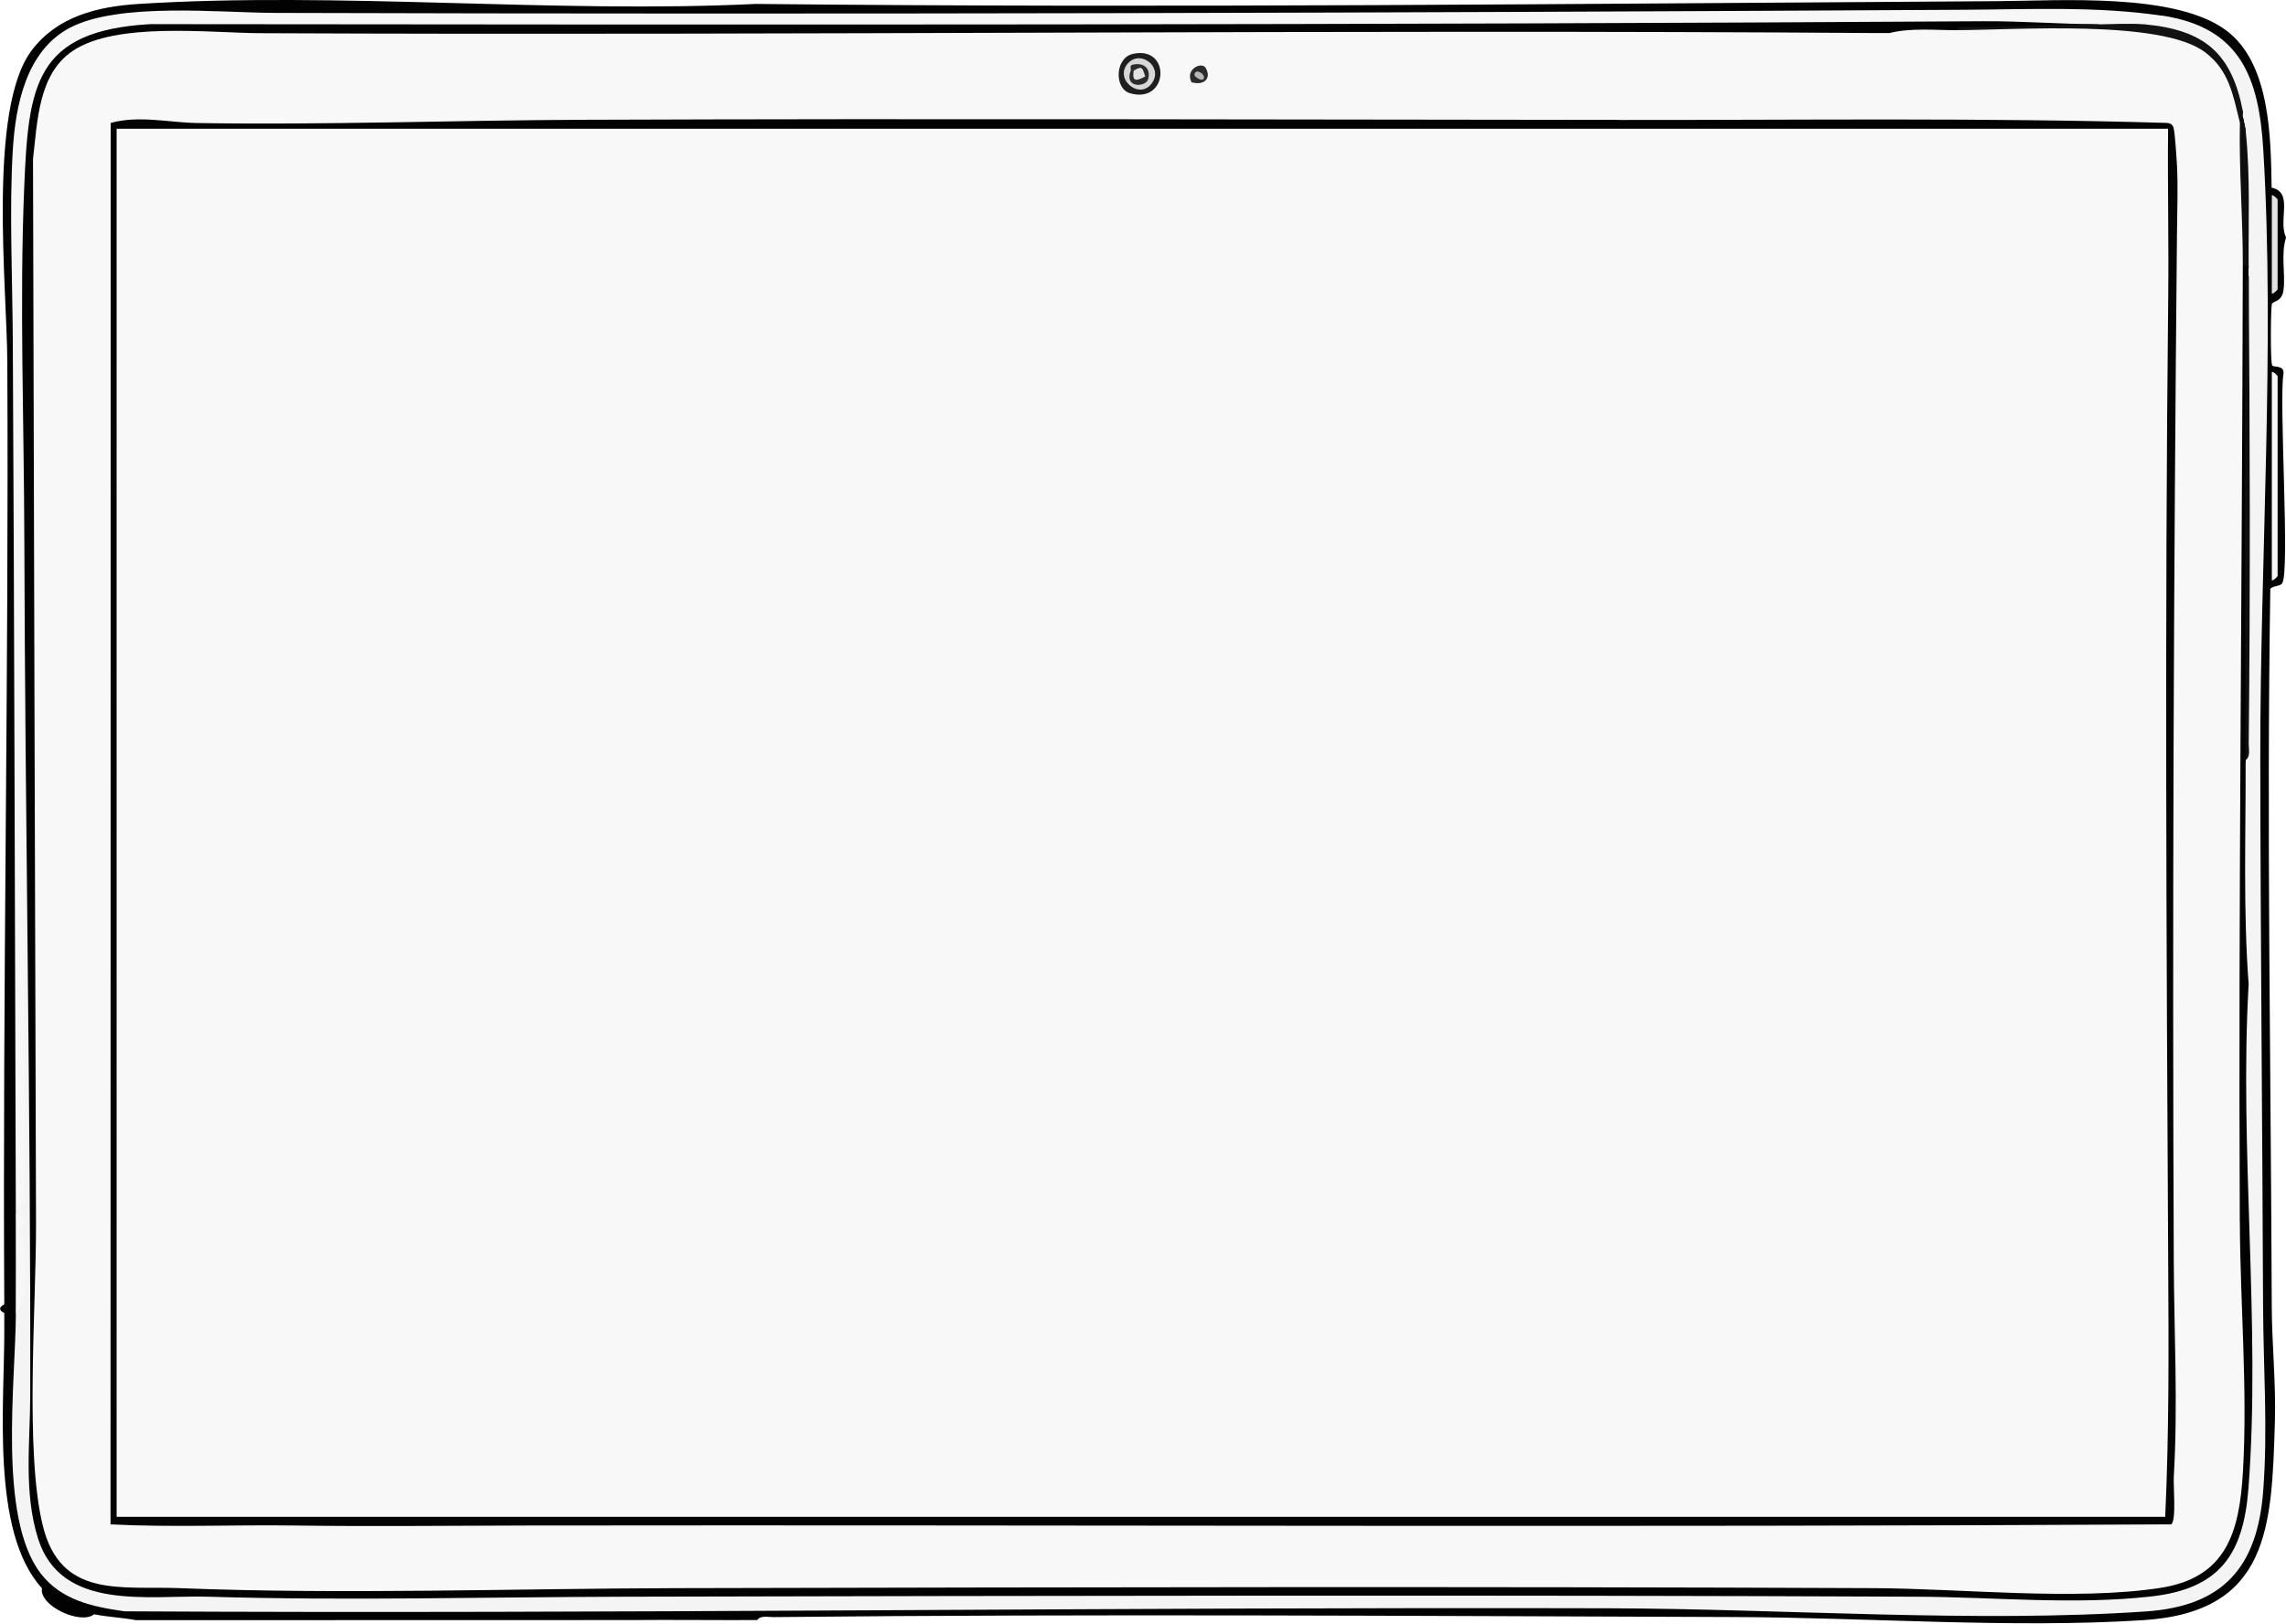
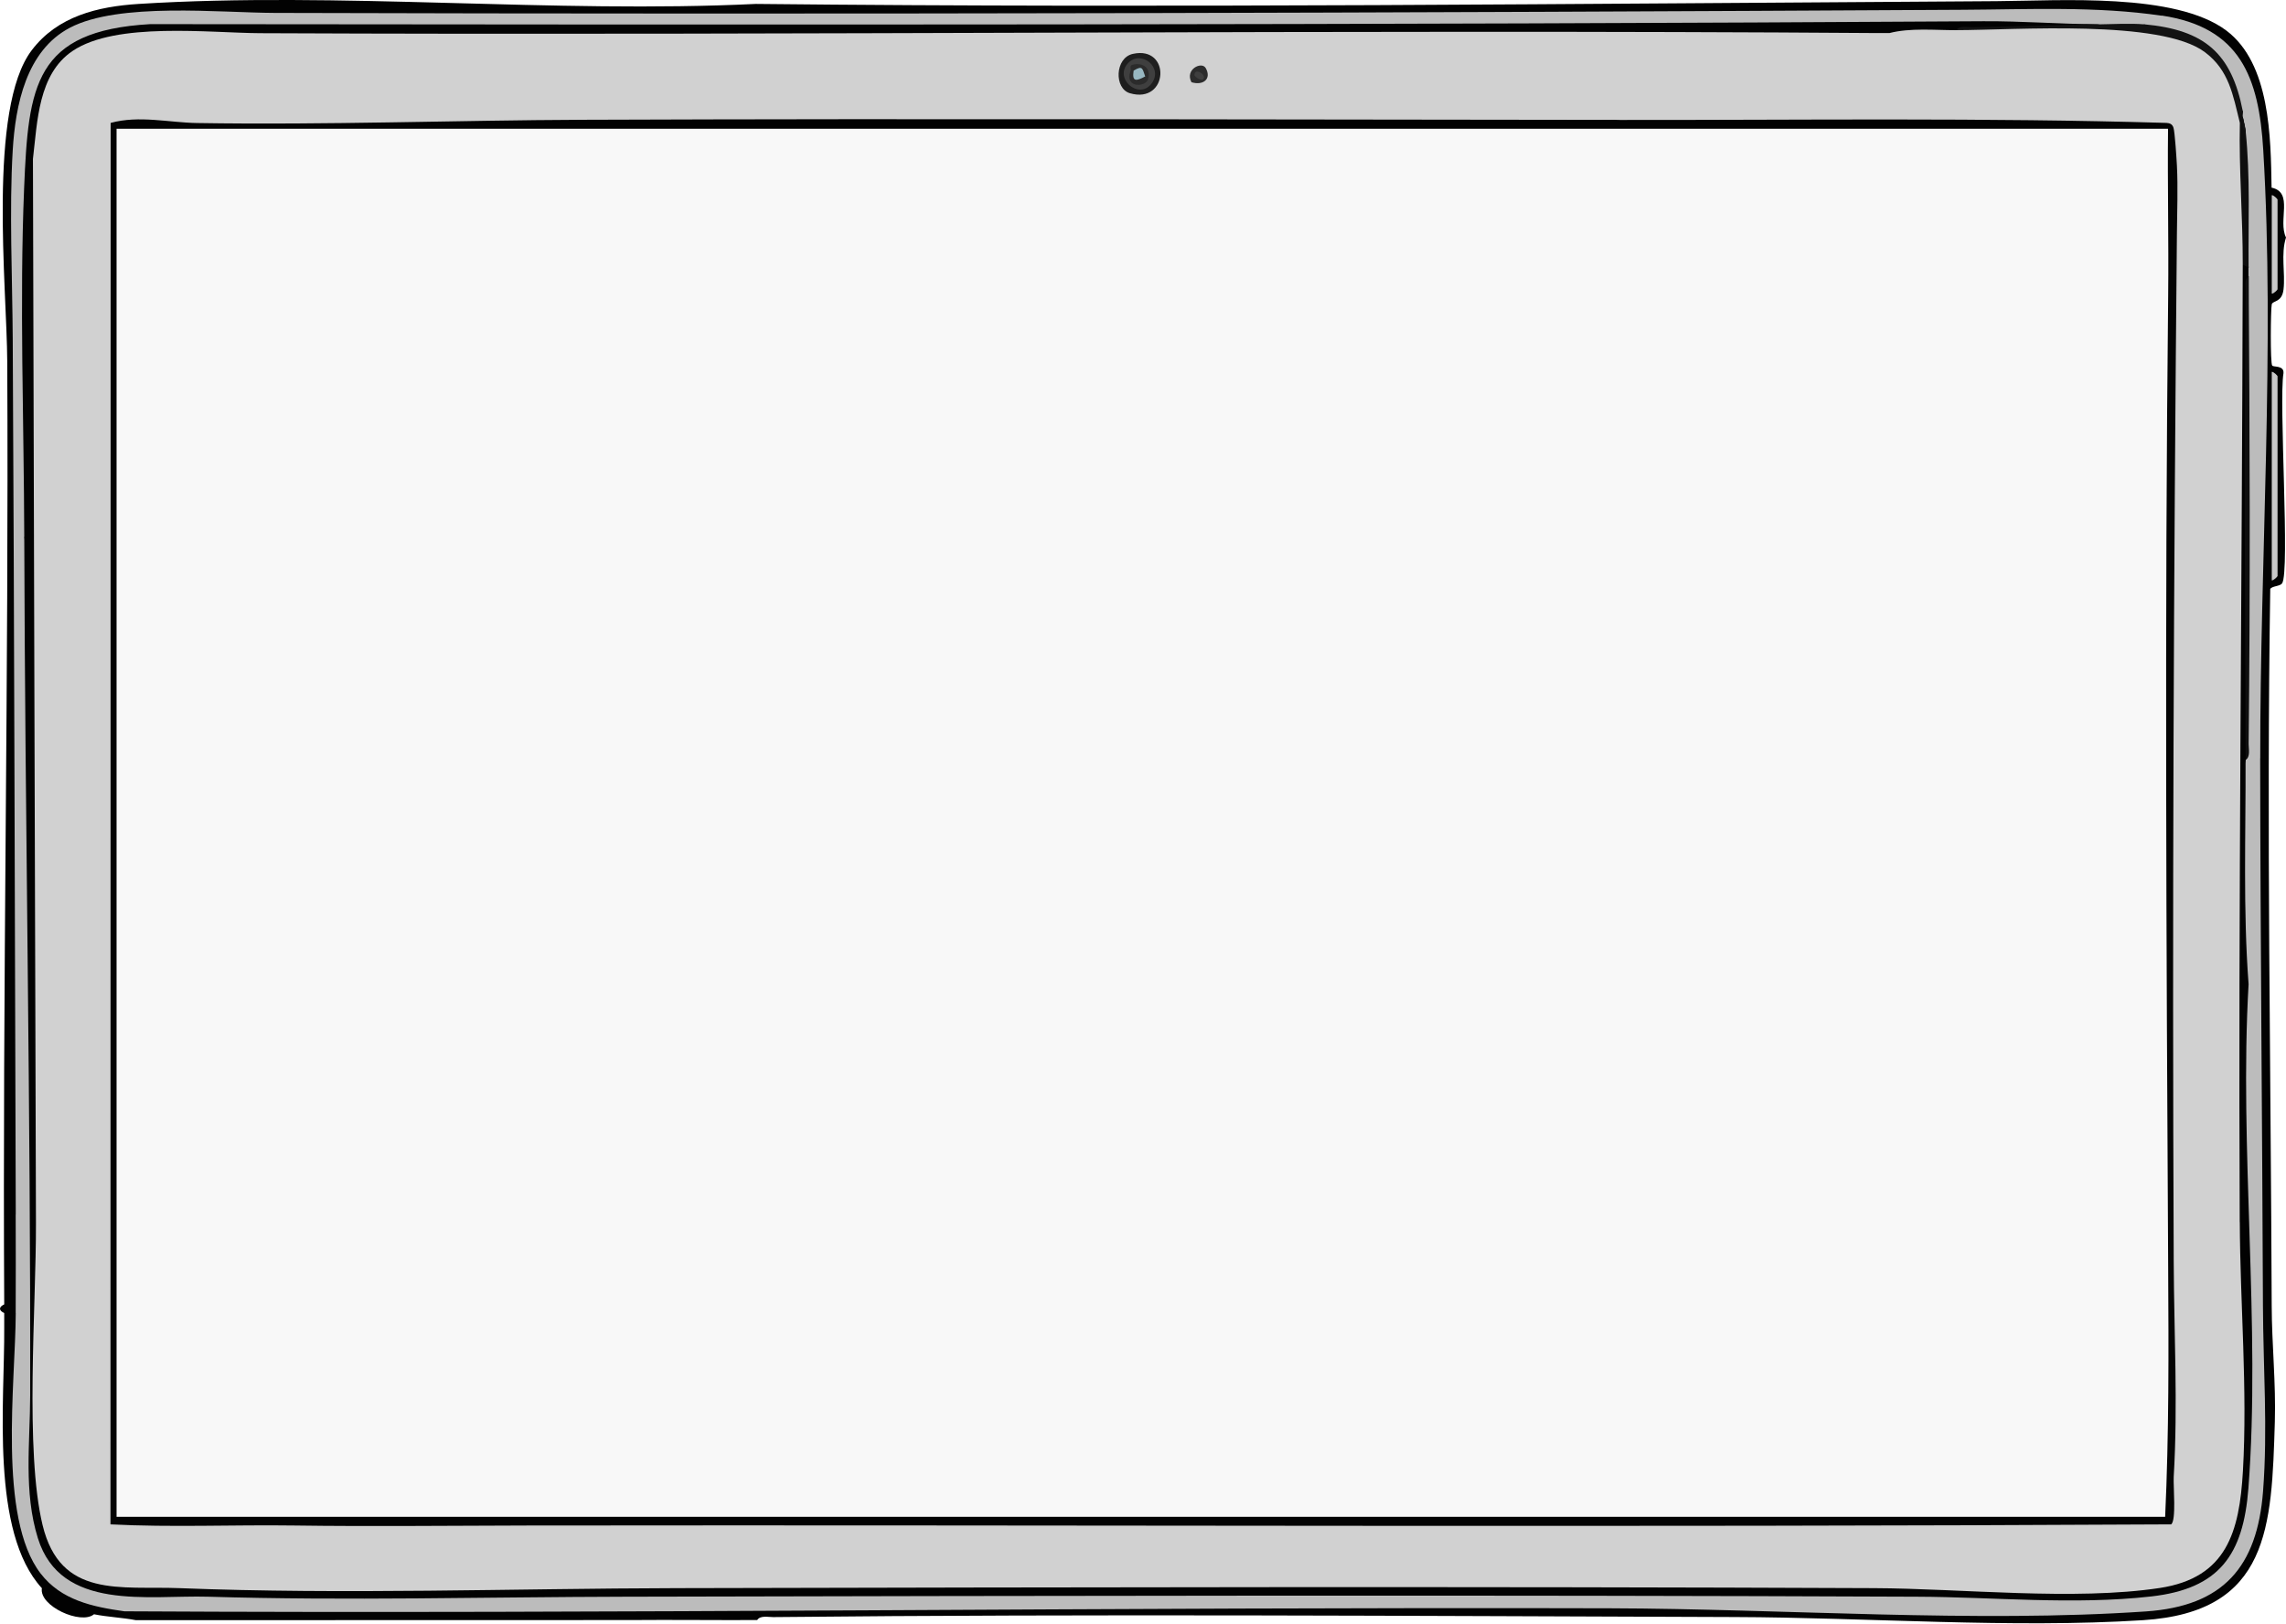
<svg xmlns="http://www.w3.org/2000/svg" id="Layer_2" viewBox="0 0 378.89 269.05">
  <defs>
-     <style>.cls-1{fill:#2b2b2b;}.cls-2{fill:#f8f8f8;}.cls-3{fill:#121212;}.cls-4{fill:#e2e2e2;}.cls-5{fill:#020202;}.cls-6{fill:#030303;}.cls-7{fill:#b8b8b8;}.cls-8{fill:#f7f7f7;}.cls-9{fill:#1e1e1e;}.cls-10{fill:#f4f4f4;}.cls-11{fill:#2c2c2c;}.cls-12{fill:#d7d7d7;}.cls-13{fill:#0e0e0e;}</style>
+     <style>.cls-1{fill:#2c2c2c;}.cls-2{fill:#121212;}.cls-3{fill:#3f3f3f;}.cls-4{fill:#020202;}.cls-5{fill:#c9c9c9;}.cls-6{fill:#1e1e1e;}.cls-7{fill:#97b7c1;}.cls-8{fill:#2b2b2b;}.cls-9{fill:#030303;}.cls-10{fill:#0e0e0e;}.cls-11{fill:#bcbcbc;}.cls-12{fill:#f8f8f8;}.cls-13{fill:#d1d1d1;}</style>
  </defs>
-   <g id="Layer_1-2">
-     <path class="cls-5" d="M330.94.19c10.48-.06,29.64-1.46,38.08,4.88,7.28,5.48,7.35,17.73,7.49,26.03,3.7.78,1.01,5.43,2.39,8.26-.89,2.8-.09,5.85-.41,8.61-.25,2.2-1.79,1.82-1.95,2.47-.18.73-.27,9.79.08,10.16.26.28,1.98-.07,1.86,1.26-.79,4.6,1.1,32.96-.23,34.83-.35.5-1.61.41-1.96.92-.63,39.6.1,79.23.24,118.84.02,6.32.71,12.77.52,19.2-.53,17.4-.86,31.54-21.84,32.88-21.72,1.38-45.81-.45-67.68-.52-53.1-.18-106.3-.54-159.39.01-.81,0-2.14-.31-2.63.49-7.03.03-14.09-.06-21.12,0l-81.86.02c-2.3-.44-4.65-.52-6.94-.98-2.14,1.8-9.13-1.35-8.64-4.32-8.58-9.38-6.15-30.9-6.24-43.2,0-.8,0-1.6,0-2.4-.93-.44-.93-1,0-1.44-.3-52.12.77-104.18.5-156.26-.06-12.36-3.27-41.94,4.05-51.59C9.54,2.68,16.21,1.08,23,.65c33.31-2.08,68.75,1.62,102.28,0,68.48.72,137.22-.04,205.66-.46Z" />
-     <path class="cls-10" d="M2.62,217.63l.63-2.68c.29-4.51.41-9.65-.63-13.64,0-.32,0-.64,0-.96.35-1.28.59-1.75.72-1.43l-.17-109.34.89-.59.67,7.46c.48,47.43.96,95.7.46,142.55.02,11.52.71,24,14.33,24.72l38.09.61c96.7-.8,196.63-.92,292.49.2,22.63,1.2,23.31-15.14,22.57-34.3-.84-34.24-1.13-68.44-.88-102.6l.44-1.69c.2-26.16.36-52.88.48-80.16-.7-.45-.7-.99,0-1.44-.8-7.32-.95-15.22-.48-22.56l-.48-2.4c-.45-.1-.22-.57,0-.96l-.57-.47c-1.28-8.39-7.09-12.48-15.23-13.24l-.52-.69c.72-.63,1.68-1.11,2.88-1.44,12.98,1.94,16.1,10.19,16.82,22.3,1.94,32.46-.54,68.12-.5,100.82.03,30.05.35,60.49.46,90.74.04,10.22.81,20.43.02,30.69-.97,12.61-6.62,19.07-19.41,19.95-28.22,1.93-60.27-.44-88.8-.52-82.11-.23-164.13.96-246.26.5-5.29-.75-10.47-1.83-13.89-6.27-7.13-9.26-4.16-31.69-4.12-43.16Z" />
-     <path class="cls-8" d="M358.3,2.59c.04,1.72-1.53,1.52-2.88,1.44-1.82,1.04-5.56.54-7.68,0-106.24.66-215.41,1.06-322.81.58-11.33.58-17.41,3.64-19.28,14.79-.87,5.14-.92,10.48-.95,16.11-.08,16.36-.04,32.73.14,49.09.05,1.52-.21,2.98-.78,4.39v110.18s-1.44,1.18-1.44,1.18c-.17-48.01-.23-96.22-.5-144.22-.06-10.05-.59-21.34,0-31.24.45-7.46,2.22-16.49,9.47-20.29C19.7.34,36.42,2.11,45.55,2.14c93.27.27,186.65,0,279.84-.52,10.86-.06,22.17-.62,32.9.98Z" />
-     <path class="cls-8" d="M376.54,96.19v-34.56c.31-.04.96.64.96.72v33.12c0,.08-.65.76-.96.72Z" />
-     <path class="cls-8" d="M2.62,201.31c2.9.69.66,1.82.65,2.64,0,.25.78,1.14.82,2.37.11,3.35.76,8.93-1.48,11.31.02-5.43.02-10.89,0-16.32Z" />
-     <path class="cls-4" d="M376.54,48.67v-16.32c.31-.04.96.64.96.72v14.88c0,.08-.65.76-.96.72Z" />
-     <path class="cls-5" d="M347.74,4.03c-7.97.31-15.81.63-23.52.96-1.27,1.22-6.1,1.22-8.05.97-.58-.78-1.58-.95-2.99-.49-.44.92-1,.93-1.44,0-.09.43-.25.41-.48,0-7.44.43-14.89.82-22.35.83-87.44.2-182.14.15-265.83,0-14.16,1.36-15.61,7.43-16.65,20.06.25,58.8.46,117.59-.46,176.38l.96,1.32c-.59,13.27-.64,26.56-.17,39.85.96,12.45,2.78,17.75,15.28,18.24,10.3.4,22.01.59,33.1.58,84.48-.83,170.22-.77,255.42-.49,14.84.91,29.65,1.03,44.44.35,13.28-1.21,15.42-8.28,15.87-20.41-.82-58.92-.7-119.73-.16-179.68.03-3.11.18-6.21.35-9.32s.41-6.21.66-9.32c.52-1.03.71-.44.96.48,0,.48,0,.96,0,1.44-.17,26.24-.33,52.96-.48,80.16.04,12.37-.43,24.87.5,37.18-1.58,27.19,2.03,56.61-.03,83.54-.85,11.06-4.82,16.67-16.14,17.94-12.83,1.44-26,.09-38.8.04-71.36-.31-142.76-.16-214.13,0-23.03.05-46.01.69-69.08,0-9.91-.29-24.43,2.5-28.23-9.69-2.39-7.66-1.3-15.82-1.28-23.63.09-47.36-.85-95.09-.98-142.34-.05-18.92-.8-39.08-.02-57.86.7-16.94,1.73-26.02,20.88-27.12,101.27.12,202.64.15,303.84-.48,6.38-.04,12.62.47,18.98.5Z" />
-     <path class="cls-3" d="M355.42,4.03c9.98.92,14.45,4.78,16.32,14.4l-.48,1.92-1.13-.58c-1.59-11.59-9.01-13.02-19.34-13.81-8.6-.37-17.18-.37-25.75,0l-.81-.96c.5-.8,1.82-.48,2.63-.49,6.94-.09,14.14-.39,20.89-.47,2.41-.03,5.34-.21,7.68,0Z" />
-     <path class="cls-13" d="M372.22,125.95c-.09-25.81-.33-51.71,0-77.53.01-.81-.31-2.13.49-2.63.19,25.81.28,51.71,0,77.53,0,.81.31,2.13-.49,2.63Z" />
-     <path class="cls-13" d="M371.74,19.39l.48,2.4c.77,7.48.42,15.02.48,22.56l-.96-.48c-.25-.42-.47-.84-.64-1.29-.78-2.07-1.24-19.04-.5-20.96.17-.44.41-.86.66-1.27.01-.63-.24-1.59.48-1.92.06.29-.05.66,0,.96Z" />
-     <path class="cls-3" d="M372.22,21.79c-.78-.41-.45-1.63-.48-2.4.11.65.37,1.3.48,2.4Z" />
-     <path class="cls-2" d="M371.23,202.54c-.24-52.89.39-105.85.5-158.66.02-7.77-.65-15.94-.48-23.52-1.14-4.6-1.77-8.7-5.8-11.72-7.32-5.48-31.42-3.65-41.24-3.64-3.56,0-7.64-.4-11.04.48-.48-.01-.96,0-1.44,0-.16,0-.32,0-.48,0-89.38-.64-178.66.43-268.1.02-8.41-.04-23.88-1.92-31.1,2.94-5.73,3.85-5.84,11.75-6.58,17.9.16,58.81.31,117.61.5,176.42.04,13.67-1.88,37.7,1.1,50.02,2.96,12.2,12.93,10.06,22.68,10.44,27.48,1.08,55.06.06,82.52,0,66.09-.15,132.2-.29,198.29,0,14.53.06,33.3,2.12,47.44-.03,11.07-1.69,13.18-9.3,13.76-19.36.78-13.66-.46-27.67-.52-41.28ZM357.26,247.21c-112.81.37-224.79.37-335.95,0l.03-226.39-.96-.46c1.41.64,3.1.77,5.05.39,6.84.6,14.35.72,22.43.68,62-.35,125.69-.5,188.86-.62,10.29-.02,20.57-.46,30.85-.92l4.26.64c28.61.07,57.11.36,85.5.89l.48,5.57c-.27,74.46-.46,147.87-.56,220.23Z" />
-     <path class="cls-6" d="M268.51,19.88c30.18.03,60.45-.4,90.59.49.56.03.97.22,1.15.8.23.73.51,5.09.57,6.27.19,3.6.03,7.65,0,11.3-.54,56.69-.78,113.57-.53,170.34.05,11.99.71,23.63,0,35.69-.09,1.53.46,7.25-.43,7.88-90.72.51-181.55.07-272.31.19-12.9.02-25.89.18-38.82,0-10.13-.14-20.29.33-30.41-.19l.03-232.28c4.72-1.29,9.68-.05,14.31.02,21.37.35,42.83-.46,64.12-.54,57.24-.21,114.5-.03,171.73.02Z" />
-     <path class="cls-9" d="M187.77,8.93c6.39-1.42,5.94,8.4-.49,6.52-2.63-.77-2.5-5.86.49-6.52Z" />
-     <path class="cls-11" d="M199.85,11.28c1.02,1.81-.42,2.94-2.36,2.35-1.14-2.13,1.7-3.51,2.36-2.35Z" />
-     <path class="cls-12" d="M187.05,10.39c2.16-2.16,5.89.86,3.77,3.53s-6.3-1-3.77-3.53Z" />
-     <path class="cls-7" d="M199.41,13.15c-.28.28-1.43-.4-1.43-.72,0-1.33,2.15,0,1.43.72Z" />
-     <path class="cls-1" d="M187.71,10.73c-.57.14-.2.74-.3.98-1.14,2.96,2.51,2.74,2.88,1.44.53-1.88-.81-2.85-2.58-2.42Z" />
-     <path class="cls-4" d="M189.82,12.67c-1.53.82-2.2.9-1.92-.96,1.58-.98,1.45-.24,1.92.96Z" />
-     <path id="screen-area" class="cls-2" d="M19.33,21.34h340.02c-.1,9.21.12,18.45.02,27.68-.58,53.62-.3,107.38,0,161,.08,13.8.14,27.62-.5,41.38H19.33V21.34Z" />
+   <g id="Layer_2-2">
+     <g id="Layer_1-2">
+       <path class="cls-4" d="M330.93.19c10.48-.06,29.64-1.46,38.08,4.88,7.28,5.48,7.35,17.73,7.49,26.03,3.7.78,1.01,5.43,2.39,8.26-.89,2.8-.09,5.85-.41,8.61-.25,2.2-1.79,1.82-1.95,2.47-.18.73-.27,9.79.08,10.16.26.28,1.98-.07,1.86,1.26-.79,4.6,1.1,32.96-.23,34.83-.35.5-1.61.41-1.96.92-.63,39.6.1,79.23.24,118.84.02,6.32.71,12.77.52,19.2-.53,17.4-.86,31.54-21.84,32.88-21.72,1.38-45.81-.45-67.68-.52-53.1-.18-106.3-.54-159.39.01-.81,0-2.14-.31-2.63.49-7.03.03-14.09-.06-21.12,0l-81.86.02c-2.3-.44-4.65-.52-6.94-.98-2.14,1.8-9.13-1.35-8.64-4.32-8.58-9.38-6.15-30.9-6.24-43.2v-2.4c-.93-.44-.93-1,0-1.44-.3-52.12.77-104.18.5-156.26-.06-12.36-3.27-41.94,4.05-51.59C9.53,2.68,16.2,1.08,22.99.65c33.31-2.08,68.75,1.62,102.28,0,68.48.72,137.22-.04,205.66-.46Z" />
+       <path class="cls-11" d="M374.62,125.7c-.04-32.7,2.44-68.36.5-100.82-.72-12.11-3.84-20.36-16.82-22.3-.02,0-.03.01-.05.02-10.72-1.59-22.02-1.04-32.87-.98-93.19.52-186.57.79-279.84.52-9.13-.03-25.85-1.8-33.96,2.46C4.33,8.4,2.56,17.43,2.11,24.89c-.59,9.9-.06,21.19,0,31.24.27,48,.33,96.21.5,144.22v.96h-.01c.02,5.43.02,10.89,0,16.32,0,0,0-.01.01-.02v.02s0,0,0,0c-.04,11.47-3.01,33.9,4.12,43.16,3.42,4.44,8.6,5.52,13.89,6.27,82.13.46,164.15-.73,246.26-.5,28.53.08,60.58,2.45,88.8.52,12.79-.88,18.44-7.34,19.41-19.95.79-10.26.02-20.47-.02-30.69-.11-30.25-.43-60.69-.46-90.74ZM350.09,264.53c-95.86-1.12-195.79-1-292.49-.2l-38.09-.61c-13.62-.72-14.31-13.2-14.33-24.72.5-46.85.02-95.12-.46-142.55l-.67-7.46c.57-1.41.83-2.87.78-4.39-.18-16.36-.22-32.73-.14-49.09.03-5.63.08-10.97.95-16.11,1.87-11.15,7.95-14.21,19.28-14.79,107.4.48,216.57.08,322.81-.58,2.12.54,5.86,1.04,7.68,0,0,0,.01,0,.02,0l.51.68c8.14.76,13.95,4.85,15.23,13.24l.57.47c-.22.39-.45.86,0,.96l.48,2.4c-.47,7.34-.32,15.24.48,22.56-.7.45-.7.99,0,1.44-.12,27.28-.28,54-.48,80.16l-.44,1.69c-.25,34.16.04,68.36.88,102.6.74,19.16.06,35.5-22.57,34.3Z" />
+       <path class="cls-5" d="M376.53,96.19v-34.56c.31-.04.96.64.96.72v33.12c0,.08-.65.76-.96.72Z" />
+       <path class="cls-5" d="M376.53,48.67v-16.32c.31-.04.96.64.96.72v14.88c0,.08-.65.76-.96.72Z" />
+       <path class="cls-4" d="M347.73,4.03c-7.97.31-15.81.63-23.52.96-1.27,1.22-6.1,1.22-8.05.97-.58-.78-1.58-.95-2.99-.49-.44.92-1,.93-1.44,0-.09.43-.25.41-.48,0-7.44.43-14.89.82-22.35.83-87.44.2-182.14.15-265.83,0-14.16,1.36-15.61,7.43-16.65,20.06.25,58.8.46,117.59-.46,176.38l.96,1.32c-.59,13.27-.64,26.56-.17,39.85.96,12.45,2.78,17.75,15.28,18.24,10.3.4,22.01.59,33.1.58,84.48-.83,170.22-.77,255.42-.49,14.84.91,29.65,1.03,44.44.35,13.28-1.21,15.42-8.28,15.87-20.41-.82-58.92-.7-119.73-.16-179.68.03-3.11.18-6.21.35-9.32s.41-6.21.66-9.32c.52-1.03.71-.44.96.48v1.44c-.17,26.24-.33,52.96-.48,80.16.04,12.37-.43,24.87.5,37.18-1.58,27.19,2.03,56.61-.03,83.54-.85,11.06-4.82,16.67-16.14,17.94-12.83,1.44-26,.09-38.8.04-71.36-.31-142.76-.16-214.13,0-23.03.05-46.01.69-69.08,0-9.91-.29-24.43,2.5-28.23-9.69-2.39-7.66-1.3-15.82-1.28-23.63.09-47.36-.85-95.09-.98-142.34-.05-18.92-.8-39.08-.02-57.86.7-16.94,1.73-26.02,20.88-27.12,101.27.12,202.64.15,303.84-.48,6.38-.04,12.62.47,18.98.5h.03Z" />
+       <path class="cls-2" d="M355.41,4.03c9.98.92,14.45,4.78,16.32,14.4l-.48,1.92-1.13-.58c-1.59-11.59-9.01-13.02-19.34-13.81-8.6-.37-17.18-.37-25.75,0l-.81-.96c.5-.8,1.82-.48,2.63-.49,6.94-.09,14.14-.39,20.89-.47,2.41-.03,5.34-.21,7.68,0h0Z" />
+       <path class="cls-10" d="M372.21,125.95c-.09-25.81-.33-51.71,0-77.53.01-.81-.31-2.13.49-2.63.19,25.81.28,51.71,0,77.53,0,.81.31,2.13-.49,2.63Z" />
+       <path class="cls-10" d="M371.73,19.39l.48,2.4c.77,7.48.42,15.02.48,22.56l-.96-.48c-.25-.42-.47-.84-.64-1.29-.78-2.07-1.24-19.04-.5-20.96.17-.44.41-.86.66-1.27.01-.63-.24-1.59.48-1.92.06.29-.05.66,0,.96h0Z" />
+       <path class="cls-2" d="M372.21,21.79c-.78-.41-.45-1.63-.48-2.4.11.65.37,1.3.48,2.4Z" />
+       <path class="cls-13" d="M371.22,202.54c-.24-52.89.39-105.85.5-158.66.02-7.77-.65-15.94-.48-23.52-1.14-4.6-1.77-8.7-5.8-11.72-7.32-5.48-31.42-3.65-41.24-3.64-3.56,0-7.64-.4-11.04.48-.48-.01-.96,0-1.44,0h-.48c-89.38-.64-178.66.43-268.1.02-8.41-.04-23.88-1.92-31.1,2.94-5.73,3.85-5.84,11.75-6.58,17.9.16,58.81.31,117.61.5,176.42.04,13.67-1.88,37.7,1.1,50.02,2.96,12.2,12.93,10.06,22.68,10.44,27.48,1.08,55.06.06,82.52,0,66.09-.15,132.2-.29,198.29,0,14.53.06,33.3,2.12,47.44-.03,11.07-1.69,13.18-9.3,13.76-19.36.78-13.66-.46-27.67-.52-41.28h-.01ZM357.25,247.21c-112.81.37-224.79.37-335.95,0l.03-226.39-.96-.46c1.41.64,3.1.77,5.05.39,6.84.6,14.35.72,22.43.68,62-.35,125.69-.5,188.86-.62,10.29-.02,20.57-.46,30.85-.92l4.26.64c28.61.07,57.11.36,85.5.89l.48,5.57c-.27,74.46-.46,147.87-.56,220.23h0Z" />
+       <path class="cls-9" d="M268.5,19.88c30.18.03,60.45-.4,90.59.49.56.03.97.22,1.15.8.23.73.51,5.09.57,6.27.19,3.6.03,7.65,0,11.3-.54,56.69-.78,113.57-.53,170.34.05,11.99.71,23.63,0,35.69-.09,1.53.46,7.25-.43,7.88-90.72.51-181.55.07-272.31.19-12.9.02-25.89.18-38.82,0-10.13-.14-20.29.33-30.41-.19l.03-232.28c4.72-1.29,9.68-.05,14.31.02,21.37.35,42.83-.46,64.12-.54,57.24-.21,114.5-.03,171.73.02h0Z" />
+       <path class="cls-6" d="M187.76,8.93c6.39-1.42,5.94,8.4-.49,6.52-2.63-.77-2.5-5.86.49-6.52Z" />
+       <path class="cls-1" d="M199.84,11.28c1.02,1.81-.42,2.94-2.36,2.35-1.14-2.13,1.7-3.51,2.36-2.35Z" />
+       <path class="cls-3" d="M187.04,10.39c2.16-2.16,5.89.86,3.77,3.53s-6.3-1-3.77-3.53Z" />
+       <path class="cls-3" d="M199.4,13.15c-.28.28-1.43-.4-1.43-.72,0-1.33,2.15,0,1.43.72Z" />
+       <path class="cls-8" d="M187.7,10.73c-.57.14-.2.74-.3.98-1.14,2.96,2.51,2.74,2.88,1.44.53-1.88-.81-2.85-2.58-2.42Z" />
+       <path class="cls-7" d="M189.81,12.67c-1.53.82-2.2.9-1.92-.96,1.58-.98,1.45-.24,1.92.96Z" />
+       <path id="screen-area" class="cls-12" d="M19.32,21.34h340.02c-.1,9.21.12,18.45.02,27.68-.58,53.62-.3,107.38,0,161,.08,13.8.14,27.62-.5,41.38H19.32V21.34Z" />
+     </g>
  </g>
</svg>
